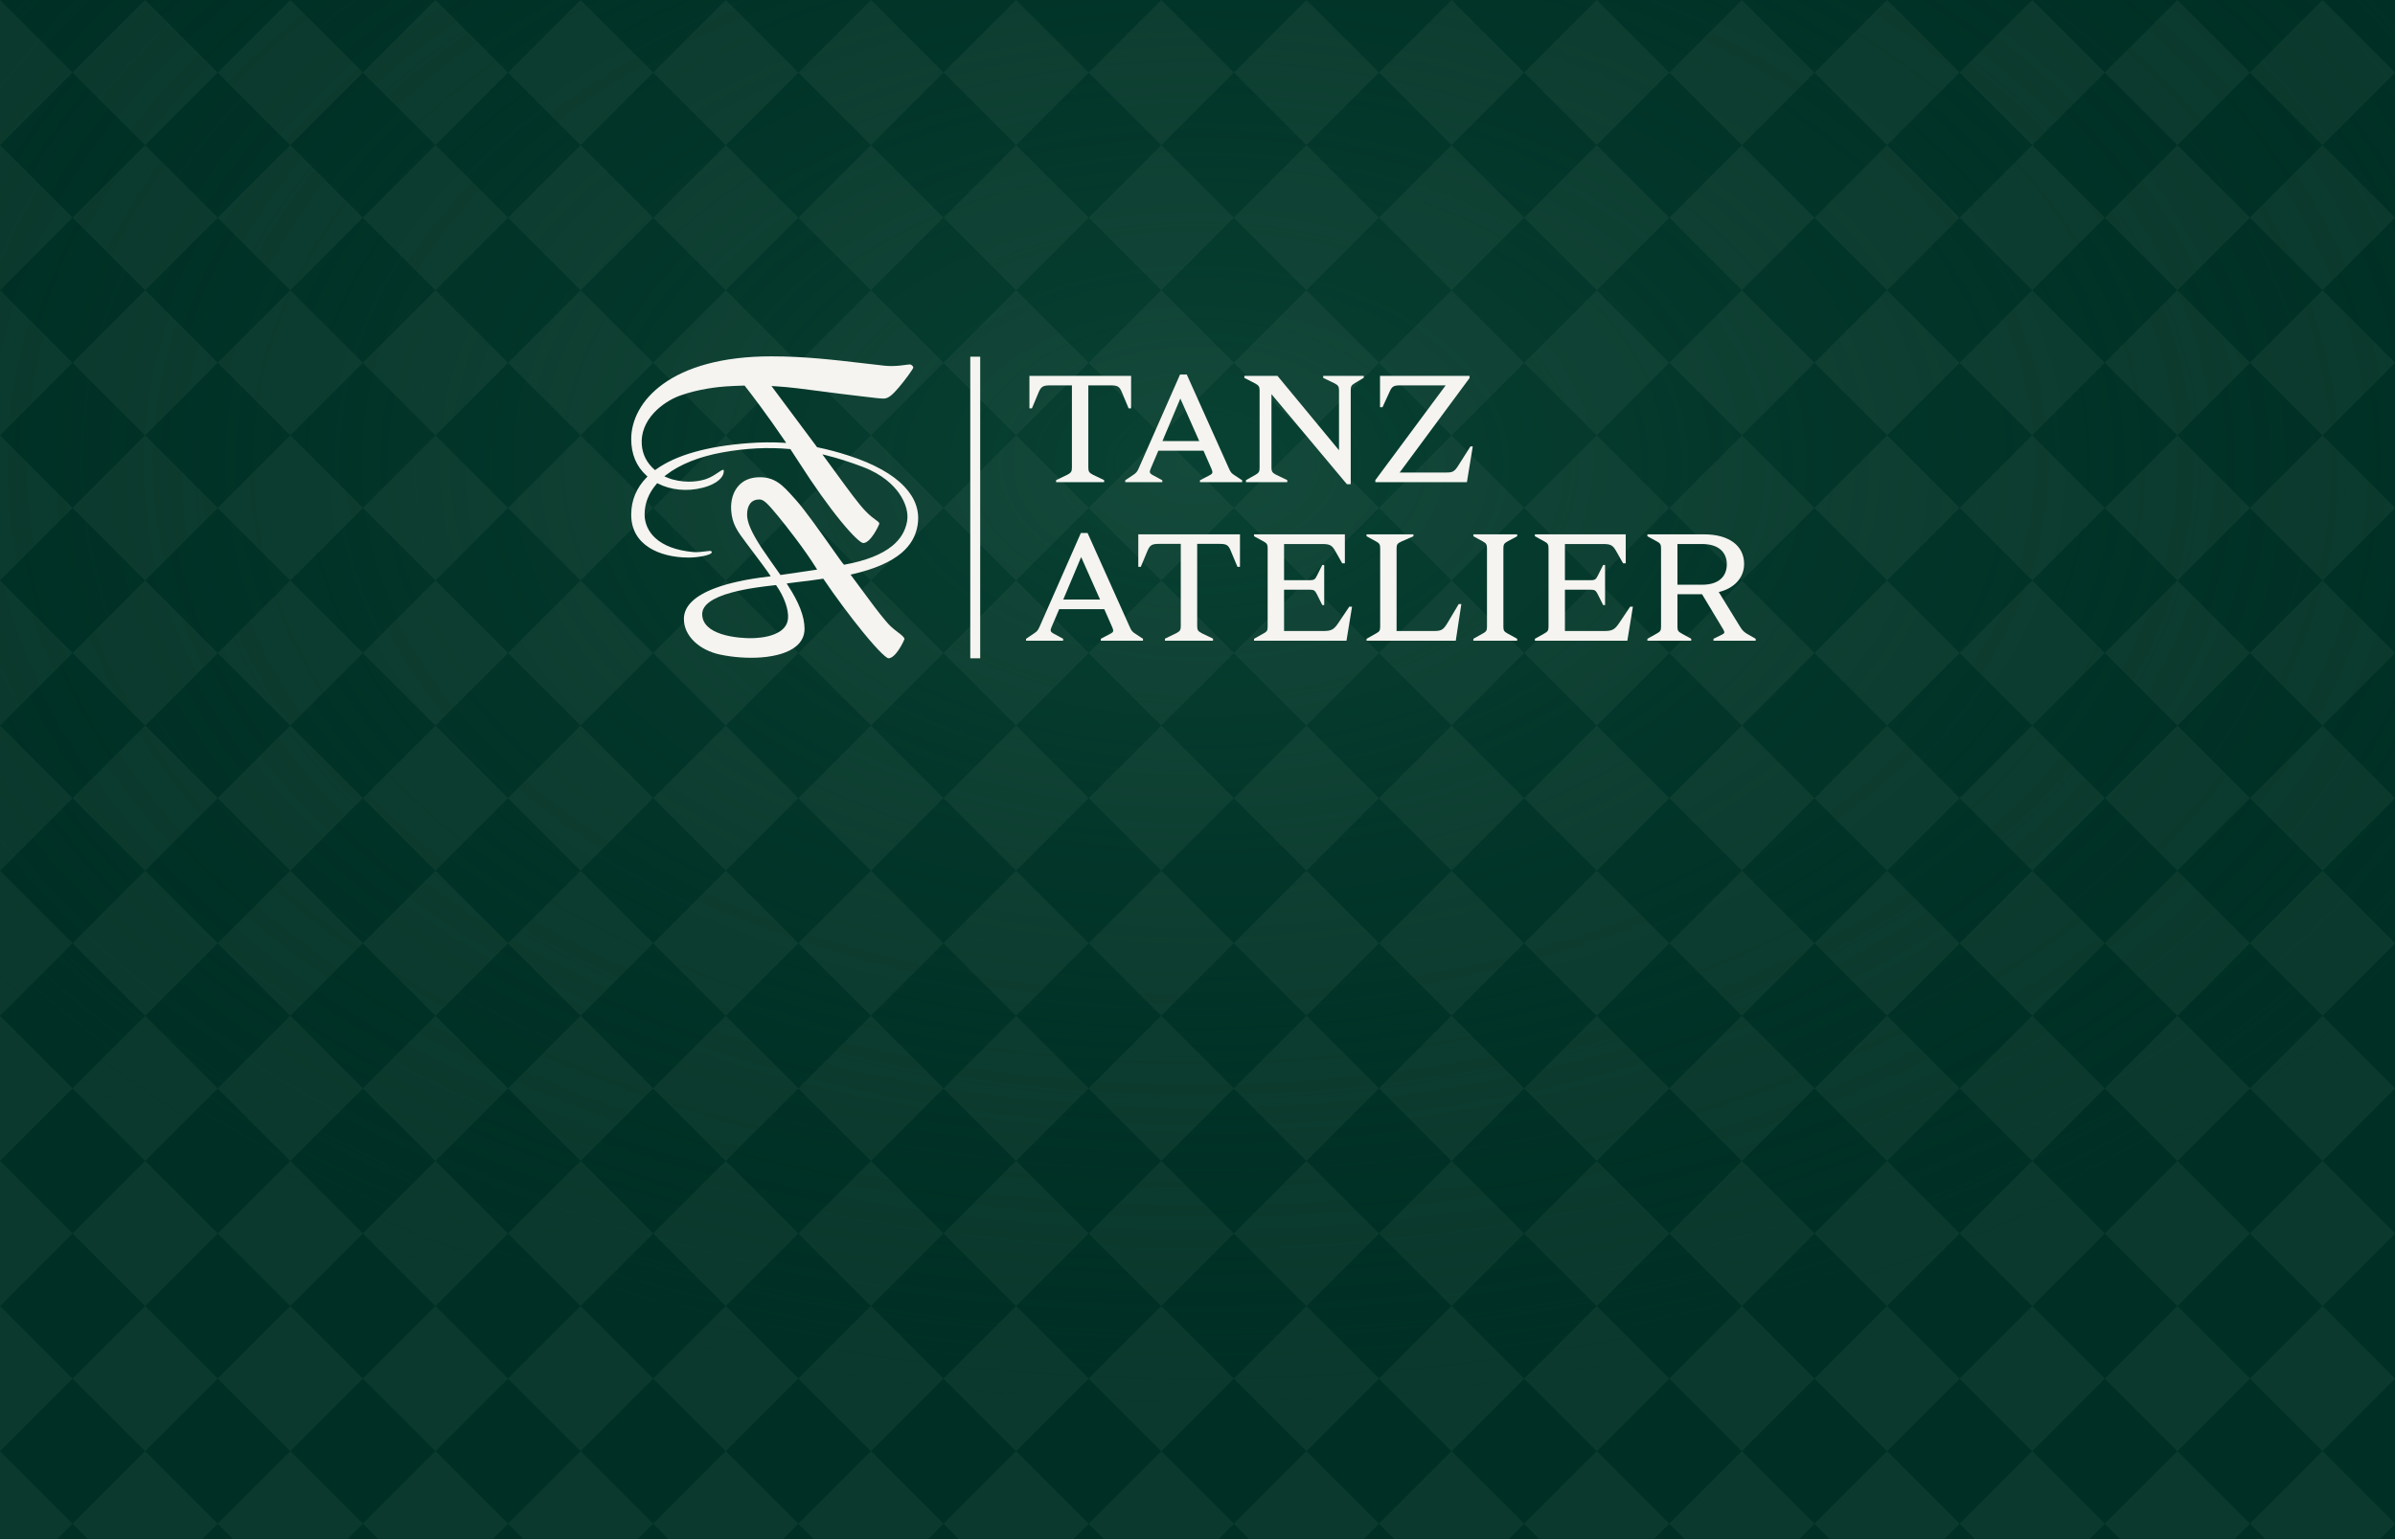
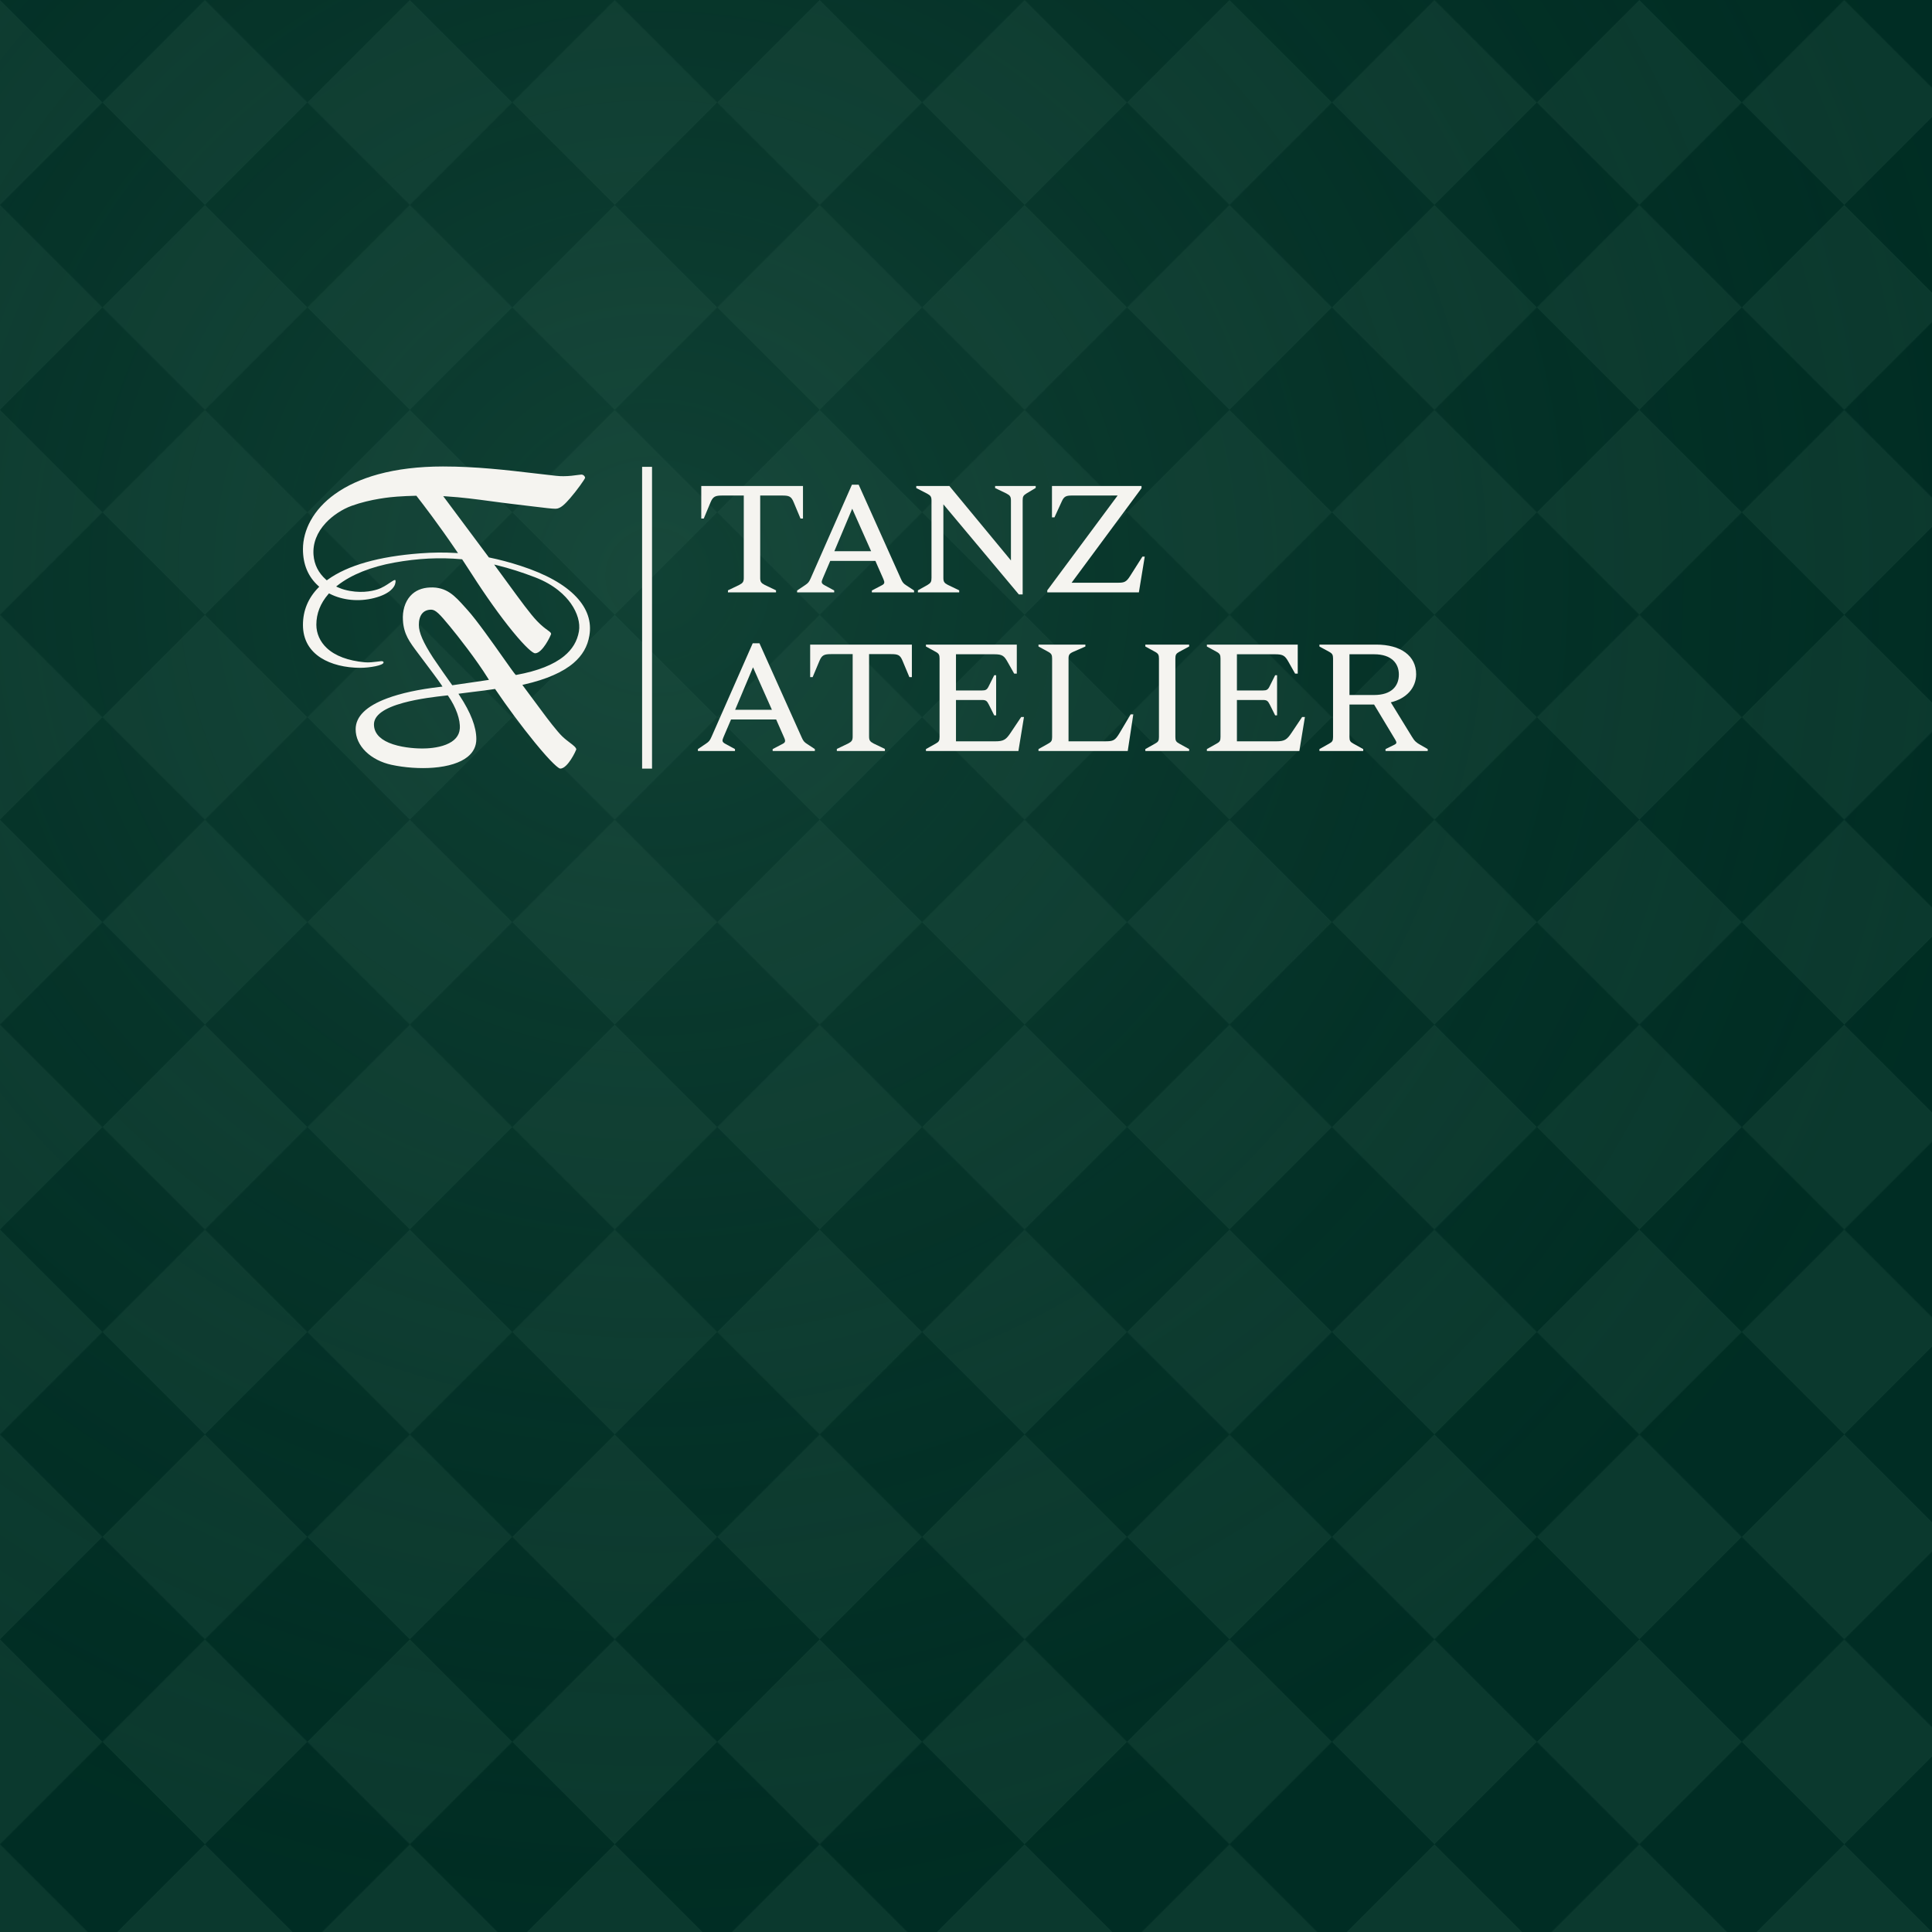
- <svg xmlns="http://www.w3.org/2000/svg" viewBox="0 0 1400 900" preserveAspectRatio="xMidYMid slice">
+ <svg xmlns="http://www.w3.org/2000/svg" viewBox="0 0 1000 1000" preserveAspectRatio="xMidYMid slice">
  <defs>
-     <pattern id="rauten" width="120" height="120" patternUnits="userSpaceOnUse" patternTransform="rotate(45)">
-       <rect width="60" height="60" fill="#f5f4f0" fill-opacity=".045" />
-       <rect x="60" y="60" width="60" height="60" fill="#f5f4f0" fill-opacity=".045" />
+     <pattern id="rauten" width="150" height="150" patternUnits="userSpaceOnUse" patternTransform="rotate(45)">
+       <rect width="75" height="75" fill="#1e4f41" />
+       <rect x="75" y="75" width="75" height="75" fill="#1e4f41" />
    </pattern>
-     <radialGradient id="licht" cx="50%" cy="30%" r="62%">
-       <stop offset="0" stop-color="#0a4535" stop-opacity=".85" />
-       <stop offset="1" stop-color="#003025" stop-opacity="0" />
+     <radialGradient id="licht" cx="34%" cy="30%" r="70%">
+       <stop offset="0" stop-color="#1e4f41" stop-opacity=".55" />
+       <stop offset="1" stop-color="#00241e" stop-opacity=".25" />
    </radialGradient>
  </defs>
-   <rect width="1400" height="900" fill="#003025" />
-   <rect width="1400" height="900" fill="url(#licht)" />
-   <rect width="1400" height="900" fill="url(#rauten)" />
-   <g fill="#f5f4f0" transform="translate(350.0 189.9) scale(0.30587)">
+   <rect width="1000" height="1000" fill="#003025" />
+   <rect width="1000" height="1000" fill="url(#rauten)" opacity=".5" />
+   <rect width="1000" height="1000" fill="url(#licht)" />
+   <g fill="#f5f4f0" transform="translate(140.0 225.1) scale(0.27091)">
    <rect x="710.03" y="61.03" width="18.96" height="576.57" />
    <path d="M977.36,115.85h-41.72v157.36c0,7.28,1.68,9.8,8.68,13.44l21.56,10.36v3.92h-91.84v-3.92l21.56-10.36c7-3.64,8.68-6.16,8.68-13.44V115.85h-40.88c-13.44,0-17.92,1.68-22.68,13.16l-12.88,30.8h-4.76v-62.16h194.32v62.16h-4.76l-12.88-30.8c-4.76-11.76-8.96-13.16-22.4-13.16Z" />
    <path d="M1006.19,297.29l15.4-10.36c5.88-3.92,7.56-6.16,10.64-13.16l78.68-178.64h12.88l80.64,179.76c3.08,7,5.04,9.24,10.36,12.6l14.84,9.8v3.64h-80.64v-3.64l18.76-9.8c5.6-2.8,6.16-5.32,3.36-11.76l-15.4-35h-86.24l-14.56,34.16c-2.8,6.44-2.52,8.96,3.64,12.32l18.48,10.08v3.64h-70.84v-3.64ZM1147.59,222.25l-36.12-81.2-34.16,81.2h70.28Z" />
    <path d="M1285.63,132.65v140.56c0,7.28,1.68,9.8,8.68,13.44l21.56,10.36v3.92h-78.96v-3.92l18.48-10.36c6.16-3.64,7.56-6.16,7.56-13.44V125.65c0-7.56-1.68-9.8-8.4-13.44l-20.72-10.64v-3.92h63.28l117.6,142.24v-114.52c0-7.28-1.68-9.8-8.68-13.44l-21.56-10.36v-3.92h77.56v3.64l-17.64,10.64c-5.88,3.64-7.28,5.88-7.28,13.16v179.76h-7.28l-144.2-172.2Z" />
    <path d="M1484.15,297.01l134.4-181.16h-87.36c-11.48,0-15.12,1.96-19.32,11.2l-14,30.52h-4.76v-59.92h171.08v4.2l-133.56,180.6h89.04c11.48,0,15.4-1.4,22.4-12.32l23.8-37.52h4.48l-11.2,68.32h-175v-3.92Z" />
    <path d="M816.64,600.29l15.4-10.36c5.88-3.92,7.56-6.16,10.64-13.16l78.68-178.64h12.88l80.64,179.76c3.08,7,5.04,9.24,10.36,12.6l14.84,9.8v3.64h-80.64v-3.64l18.76-9.8c5.6-2.8,6.16-5.32,3.36-11.76l-15.4-35h-86.24l-14.56,34.16c-2.8,6.44-2.52,8.96,3.64,12.32l18.48,10.08v3.64h-70.84v-3.64ZM958.04,525.25l-36.12-81.2-34.16,81.2h70.28Z" />
    <path d="M1185.4,418.85h-41.72v157.36c0,7.28,1.68,9.8,8.68,13.44l21.56,10.36v3.92h-91.84v-3.92l21.56-10.36c7-3.64,8.68-6.16,8.68-13.44v-157.36h-40.88c-13.44,0-17.92,1.68-22.68,13.16l-12.88,30.8h-4.76v-62.16h194.32v62.16h-4.76l-12.88-30.8c-4.76-11.76-8.96-13.16-22.4-13.16Z" />
    <path d="M1270.79,414.37l-18.48-10.08v-3.64h173.6v55.44h-5.04l-12.32-21.84c-6.72-12.04-10.08-15.12-25.76-15.12h-73.08v69.16h49.56c7.28,0,9.8-1.4,13.16-8.4l10.36-20.72h3.64v76.72h-3.64l-10.36-20.72c-3.64-7.28-5.88-8.68-13.16-8.68h-49.56v78.96h75.04c15.96,0,20.44-3.08,29.12-15.96l20.44-30.52h5.32l-10.64,64.96h-176.68v-3.64l18.48-10.36c6.16-3.36,7.56-5.6,7.56-12.6v-150.08c0-7-1.4-9.52-7.56-12.88Z" />
    <path d="M1467.35,600.29l18.48-10.36c6.16-3.36,7.56-5.6,7.56-12.6v-150.08c0-7-1.4-9.52-7.56-12.88l-18.48-10.08v-3.64h89.6v3.64l-22.96,10.08c-7.56,3.36-9.24,5.88-9.24,12.88v158.2h69.16c15.96,0,19.6-1.12,28.28-15.68l21.28-35.84h5.04l-10.64,70h-170.52v-3.64Z" />
    <path d="M1671.47,600.29l18.48-10.36c6.16-3.36,7.56-5.6,7.56-12.6v-150.08c0-7-1.4-9.52-7.56-12.88l-18.48-10.08v-3.64h83.72v3.64l-18.76,10.08c-6.16,3.36-7.56,5.88-7.56,12.88v150.08c0,7,1.4,9.24,7.56,12.6l18.76,10.36v3.64h-83.72v-3.64Z" />
    <path d="M1807.55,414.37l-18.48-10.08v-3.64h173.6v55.44h-5.04l-12.32-21.84c-6.72-12.04-10.08-15.12-25.76-15.12h-73.08v69.16h49.56c7.28,0,9.8-1.4,13.16-8.4l10.36-20.72h3.64v76.72h-3.64l-10.36-20.72c-3.64-7.28-5.88-8.68-13.16-8.68h-49.56v78.96h75.04c15.96,0,20.44-3.08,29.12-15.96l20.44-30.52h5.32l-10.64,64.96h-176.68v-3.64l18.48-10.36c6.16-3.36,7.56-5.6,7.56-12.6v-150.08c0-7-1.4-9.52-7.56-12.88Z" />
    <path d="M2004.11,600.29l18.48-10.36c6.16-3.36,7.56-5.6,7.56-12.6v-150.08c0-7-1.4-9.52-7.56-12.88l-18.48-10.08v-3.64h108.36c47.32,0,76.44,21.56,76.44,56.56,0,26.6-19.04,46.76-48.44,53.76l40.6,66.08c4.76,7.84,8.12,10.92,16.24,15.4l13.72,7.84v3.64h-80.64v-3.64l15.96-7.84c5.6-2.52,5.88-4.48,2.8-9.8l-40.6-67.48h-47.04v62.16c0,7,1.4,9.24,7.56,12.6l18.76,10.36v3.64h-83.72v-3.64ZM2155.87,457.77c0-20.72-13.44-38.64-47.32-38.64h-47.04v77.84h47.04c33.04,0,47.32-16.8,47.32-39.2Z" />
    <path d="M584.28,309.54c-22.38-23.75-58.16-43.71-106.35-59.34-20.49-6.64-40.02-11.85-59.72-15.91l-.94-.19-2.23-3c-.79-1.07-1.59-2.14-2.41-3.24l-82.6-110.8,5.41.34c30.31,1.88,57.27,5.49,85.81,9.32,13.13,1.76,26.72,3.58,40.87,5.25,15.38,1.82,27.92,3.34,38.01,4.56l.24.03c26.52,3.22,37.5,4.55,44.39,4.55,9.41,0,18.17-9.19,27.84-20.3,12.08-13.88,28.26-36.35,28.55-39-.04-1.87-2.76-6.01-7.22-6.01-1.15,0-3.68.36-6.61.77-6.63.93-16.64,2.34-27.81,2.34-4.43,0-8.36-.13-14.28-.78-12.9-1.42-26.12-2.97-38.91-4.47-55.74-6.54-113.37-13.3-176.4-13.3h-.76c-45.83.04-87.29,5.05-123.25,14.88-32.36,8.85-60.21,21.58-82.79,37.82-20.33,14.63-35.98,31.76-46.52,50.91-9.52,17.32-14.56,36.12-14.56,54.38,0,28.96,9.82,52.51,29.18,70l1.94,1.75-1.82,1.87c-19.44,19.94-29.3,43.86-29.3,71.08,0,14.17,3.2,26.87,9.52,37.77,5.77,9.95,14.17,18.47,24.96,25.31,19.21,12.19,45.95,18.9,75.29,18.9,17.45,0,44.19-4.58,44.19-10.22,0-1.05,0-2.49-4.52-2.52l-3.52.44c-1.23.12-2.65.3-4.3.51-6.26.79-15.72,1.98-23.7,1.21-31.93-3.07-56.26-12.2-72.31-27.15-12.9-12.02-20.01-27.87-20.01-44.64,0-21.24,7.7-40.89,22.87-58.39l1.29-1.48,1.75.89c24.48,12.42,55.12,15.39,84.07,8.12,32.44-8.14,39.11-22.33,40.39-26.48,1.91-6.22.51-7.82.45-7.89-.21-.23-.62-.27-1.22-.14-2.03.46-5.57,2.84-9.33,5.37-6.32,4.25-14.18,9.53-23.67,12.57-11.18,3.57-34.29,8.37-63.42.39-2.5-.69-6.54-1.97-11.54-4.22l-3.82-1.71,3.31-2.57c25.96-20.17,63.21-35.08,107.74-43.14,44.76-8.1,86.78-10.2,128.47-6.41l1.2.11.67,1c5.9,8.89,11.71,17.81,17.28,26.52,26.86,41.99,54.74,81.14,78.52,110.23,25.26,30.91,38.89,41.87,42.89,41.87,7.38,0,15.13-9.41,20.33-17.3,6-9.12,9.77-17.91,10.32-19.39-.09-2.52-1.23-3.56-6.56-7.4-4.48-3.23-11.24-8.1-20.19-17.42-12.96-13.51-31.13-38.41-56.28-72.87-6.49-8.89-13.83-18.95-21.69-29.63l-4.12-5.6,6.75,1.67c22.87,5.66,46.17,13.07,71.21,22.64,37.69,14.41,58.1,35.16,68.58,50.02,12.58,17.84,18.2,37.3,15.42,53.4-3.25,18.79-12.54,34.26-28.4,47.29-19.96,16.4-50.51,28.44-90.8,35.77l-1.3.24-.93-.93c-2.16-2.16-10.65-14.17-22.38-30.79-20.69-29.3-51.96-73.58-68.74-92.09-1.63-1.8-3.23-3.58-4.8-5.33l-.27-.3c-19.53-21.8-34.95-39-66.72-37.78-15.96.63-28.69,6.1-37.82,16.28-10.21,11.38-15.35,28.44-14.09,46.81,1.82,26.61,12.08,40.26,29.08,62.88l4.51,6c17.18,22.86,34.95,46.5,39.79,54.03l2.19,3.4-4.02.46c-41.18,4.72-75.51,12.15-102.05,22.09-39.71,14.87-59.84,34.69-59.84,58.91,0,15.76,6.79,30.66,19.63,43.07,12.32,11.92,29.67,20.77,48.84,24.91,25.43,5.5,54.5,7.51,79.73,5.53,28.98-2.28,51.73-9.49,65.79-20.84,11-8.88,16.58-20.25,16.58-33.81,0-23.2-10.48-50.45-32.04-83.3l-2.17-3.31,3.92-.56c8.8-1.25,17.24-2.25,26.17-3.31h.06c12.07-1.44,24.54-2.92,38.29-5.09l1.58-.25.9,1.32c22.46,33.16,50.48,70.88,74.98,100.88,32.23,39.48,45.75,50.01,48.66,50.01,7.38,0,15.13-9.41,20.33-17.3,5.97-9.07,9.75-17.85,10.32-19.38-.29-3.78-5.91-8.04-12.41-12.97-4.39-3.33-9.37-7.11-14.25-11.78-9.67-9.06-30.66-36.85-35.75-43.79-13.14-17.64-20.82-28-26.42-35.57l-.25-.34c-4-5.4-7.47-10.08-11.68-15.73l-2.31-3.1,3.76-.86c41.88-9.57,73.55-23.37,94.12-41.01,16.81-14.42,26.68-31.5,30.18-52.22,4.52-26.72-3.89-51.62-24.98-74ZM353.17,225.58c-21.41-1.28-43.32-1.04-66.99.73-79.31,5.93-138.85,22.88-176.96,50.39l-1.63,1.18-1.51-1.34c-14.42-12.79-22.44-28.68-23.85-47.24-1.65-21.87,6.52-43.1,23.62-61.37,12.94-13.82,31.29-25.93,49.11-32.39,36.73-13.33,75.96-16.87,87.1-17.63,11.94-.82,23.52-1.35,35.41-1.62l1.26-.03.78.99c11.26,14.37,41.2,53.29,75.89,104.41l2.87,4.23-5.1-.3ZM361.7,561.4h0c-1.06,13.66-9.97,23.9-26.49,30.43-16.17,6.39-35.27,7.34-45.22,7.34-7.4,0-33.29-.58-55.96-8.05-10.8-3.56-19.32-8.18-25.35-13.76-7.28-6.74-10.97-14.87-10.97-24.17,0-17.26,18.91-31.16,56.19-41.31,29.5-8.03,62.63-11.75,80.43-13.75l4.43-.5.86,1.23c14.95,21.52,23.41,45.48,22.09,62.53ZM413.6,468.61c-7.04,1.03-14.54,2.16-22.03,3.28l-.11.02c-15.54,2.32-31.6,4.73-42.66,6.21l-1.47.2-.88-1.19c-4.03-5.42-31.51-44.66-35.71-51.26-18.85-28.98-27.26-48.28-27.26-62.54,0-18.95,8.41-29.39,23.67-29.39,8.39,0,16.35,8.67,35.33,31.6,15.56,18.8,50.83,63.75,72.9,99.26l2.02,3.26-3.79.56Z" />
  </g>
</svg>
